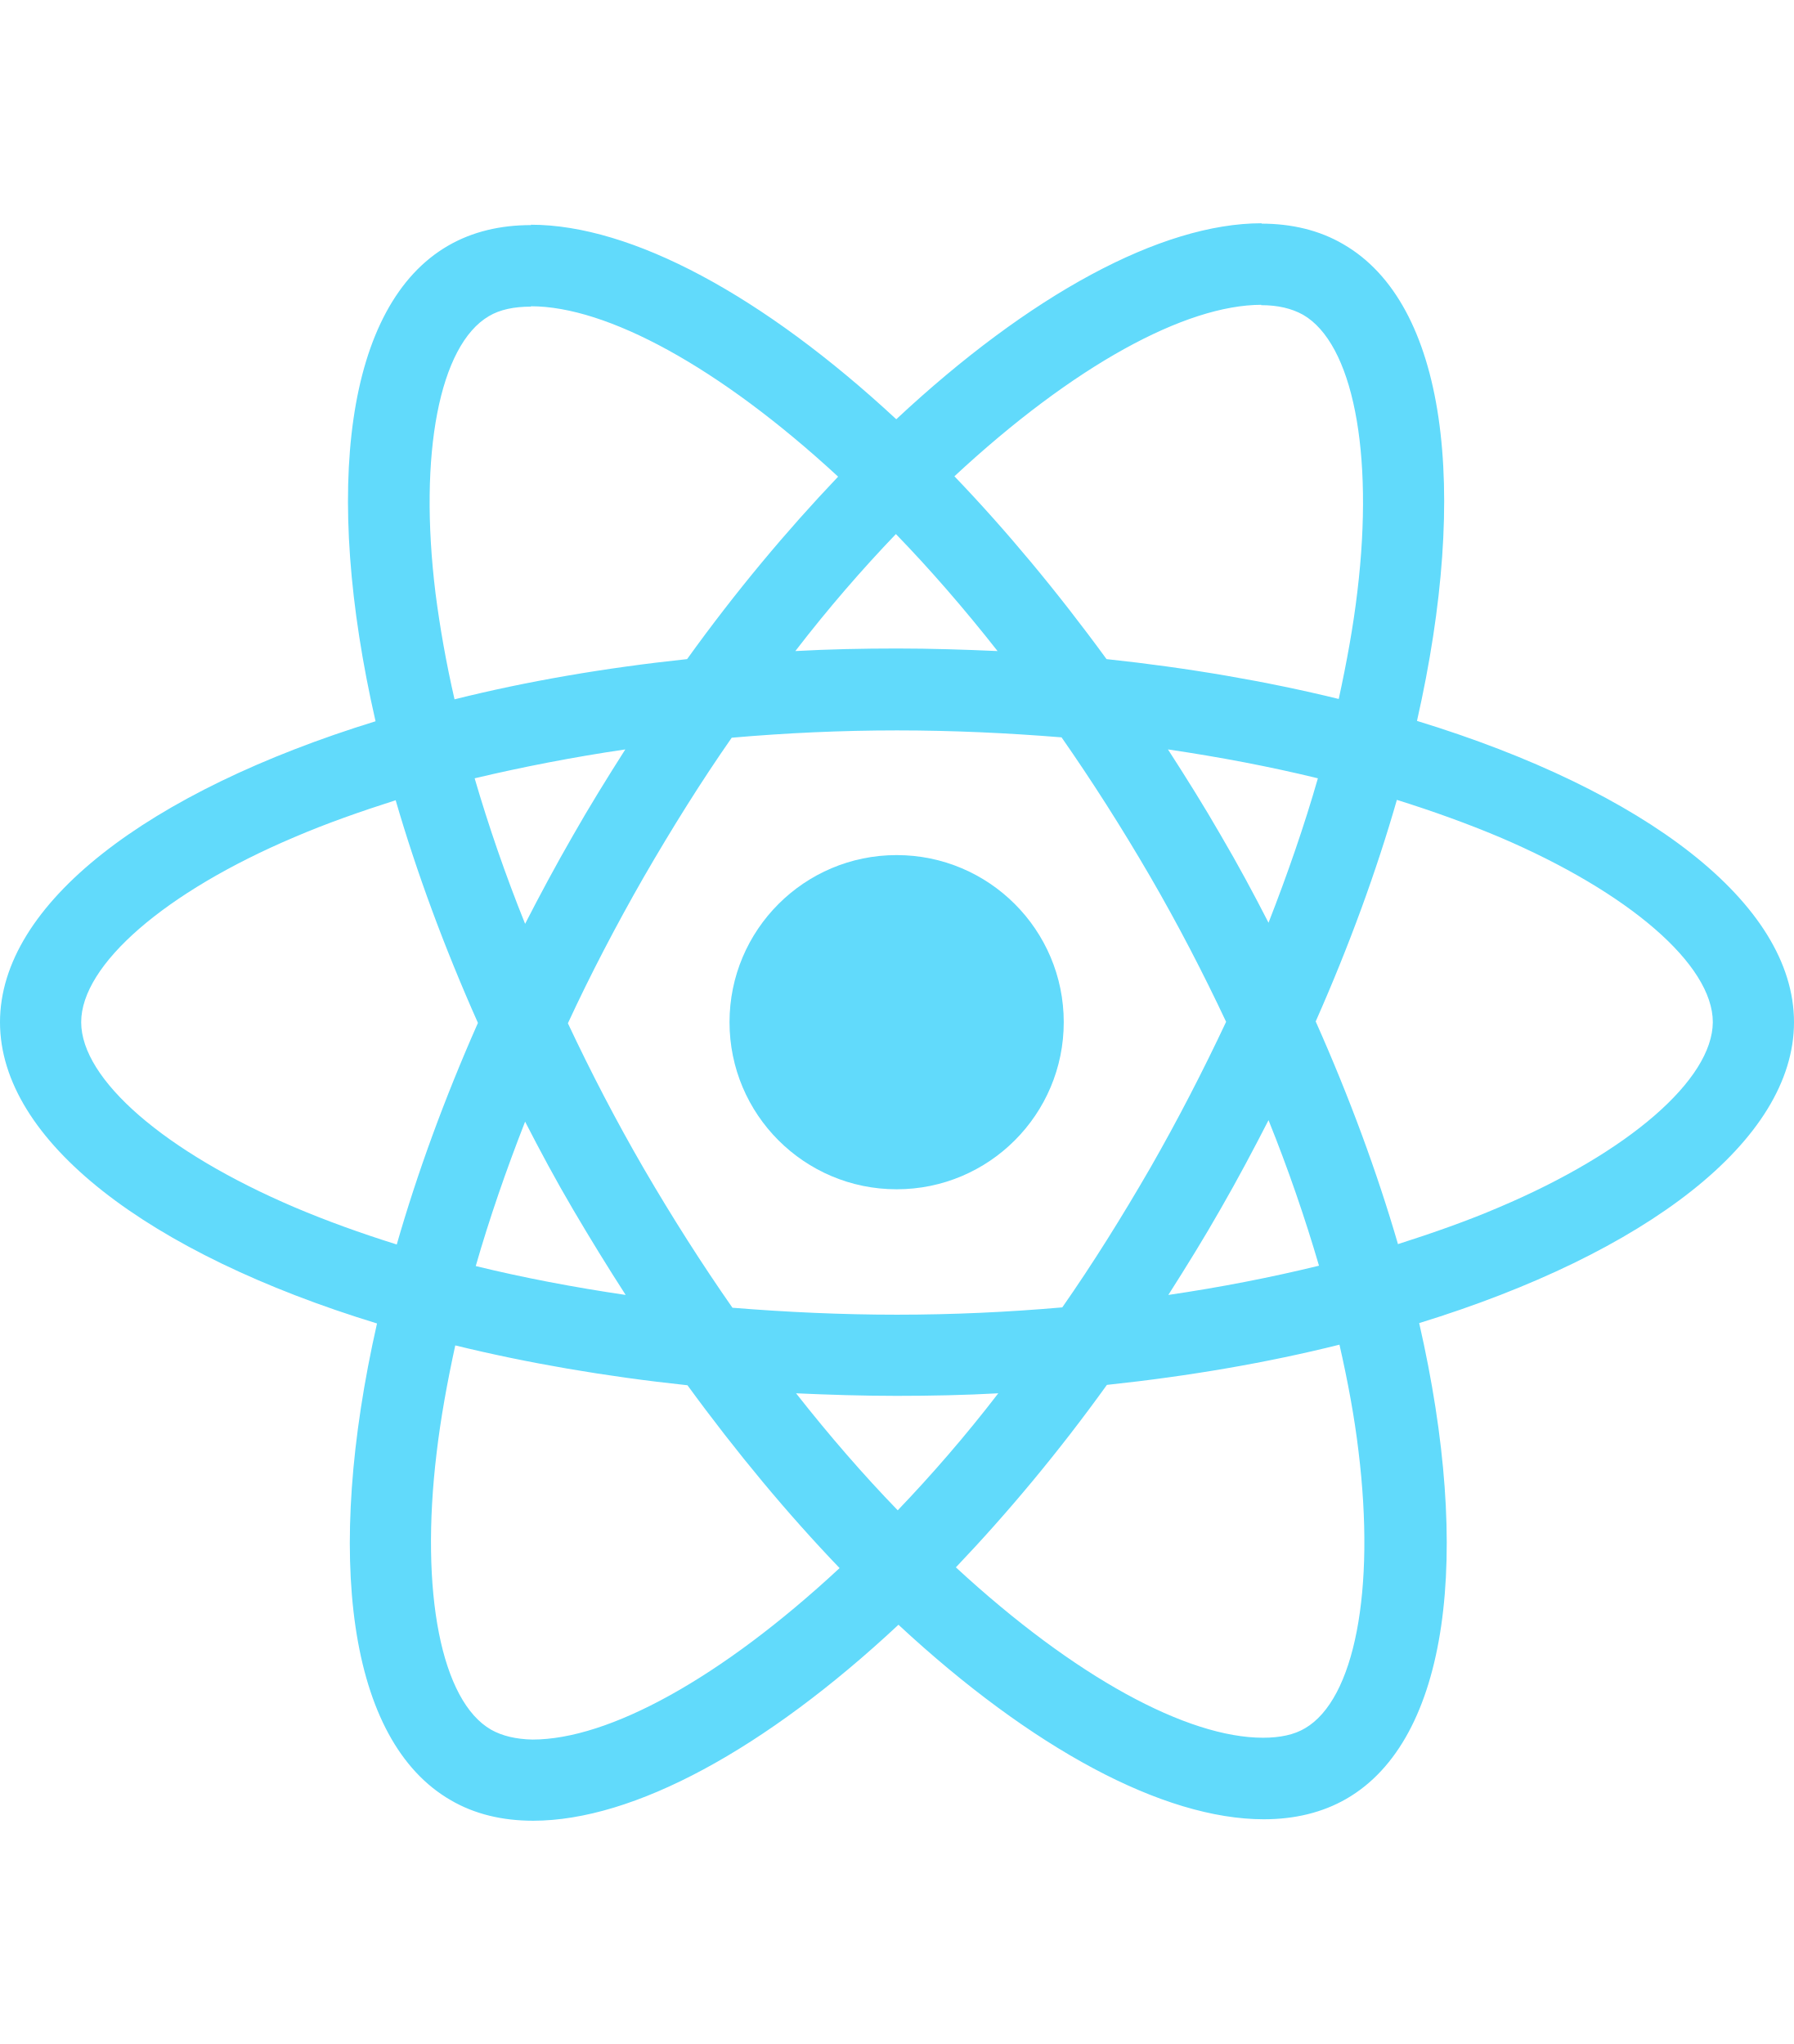
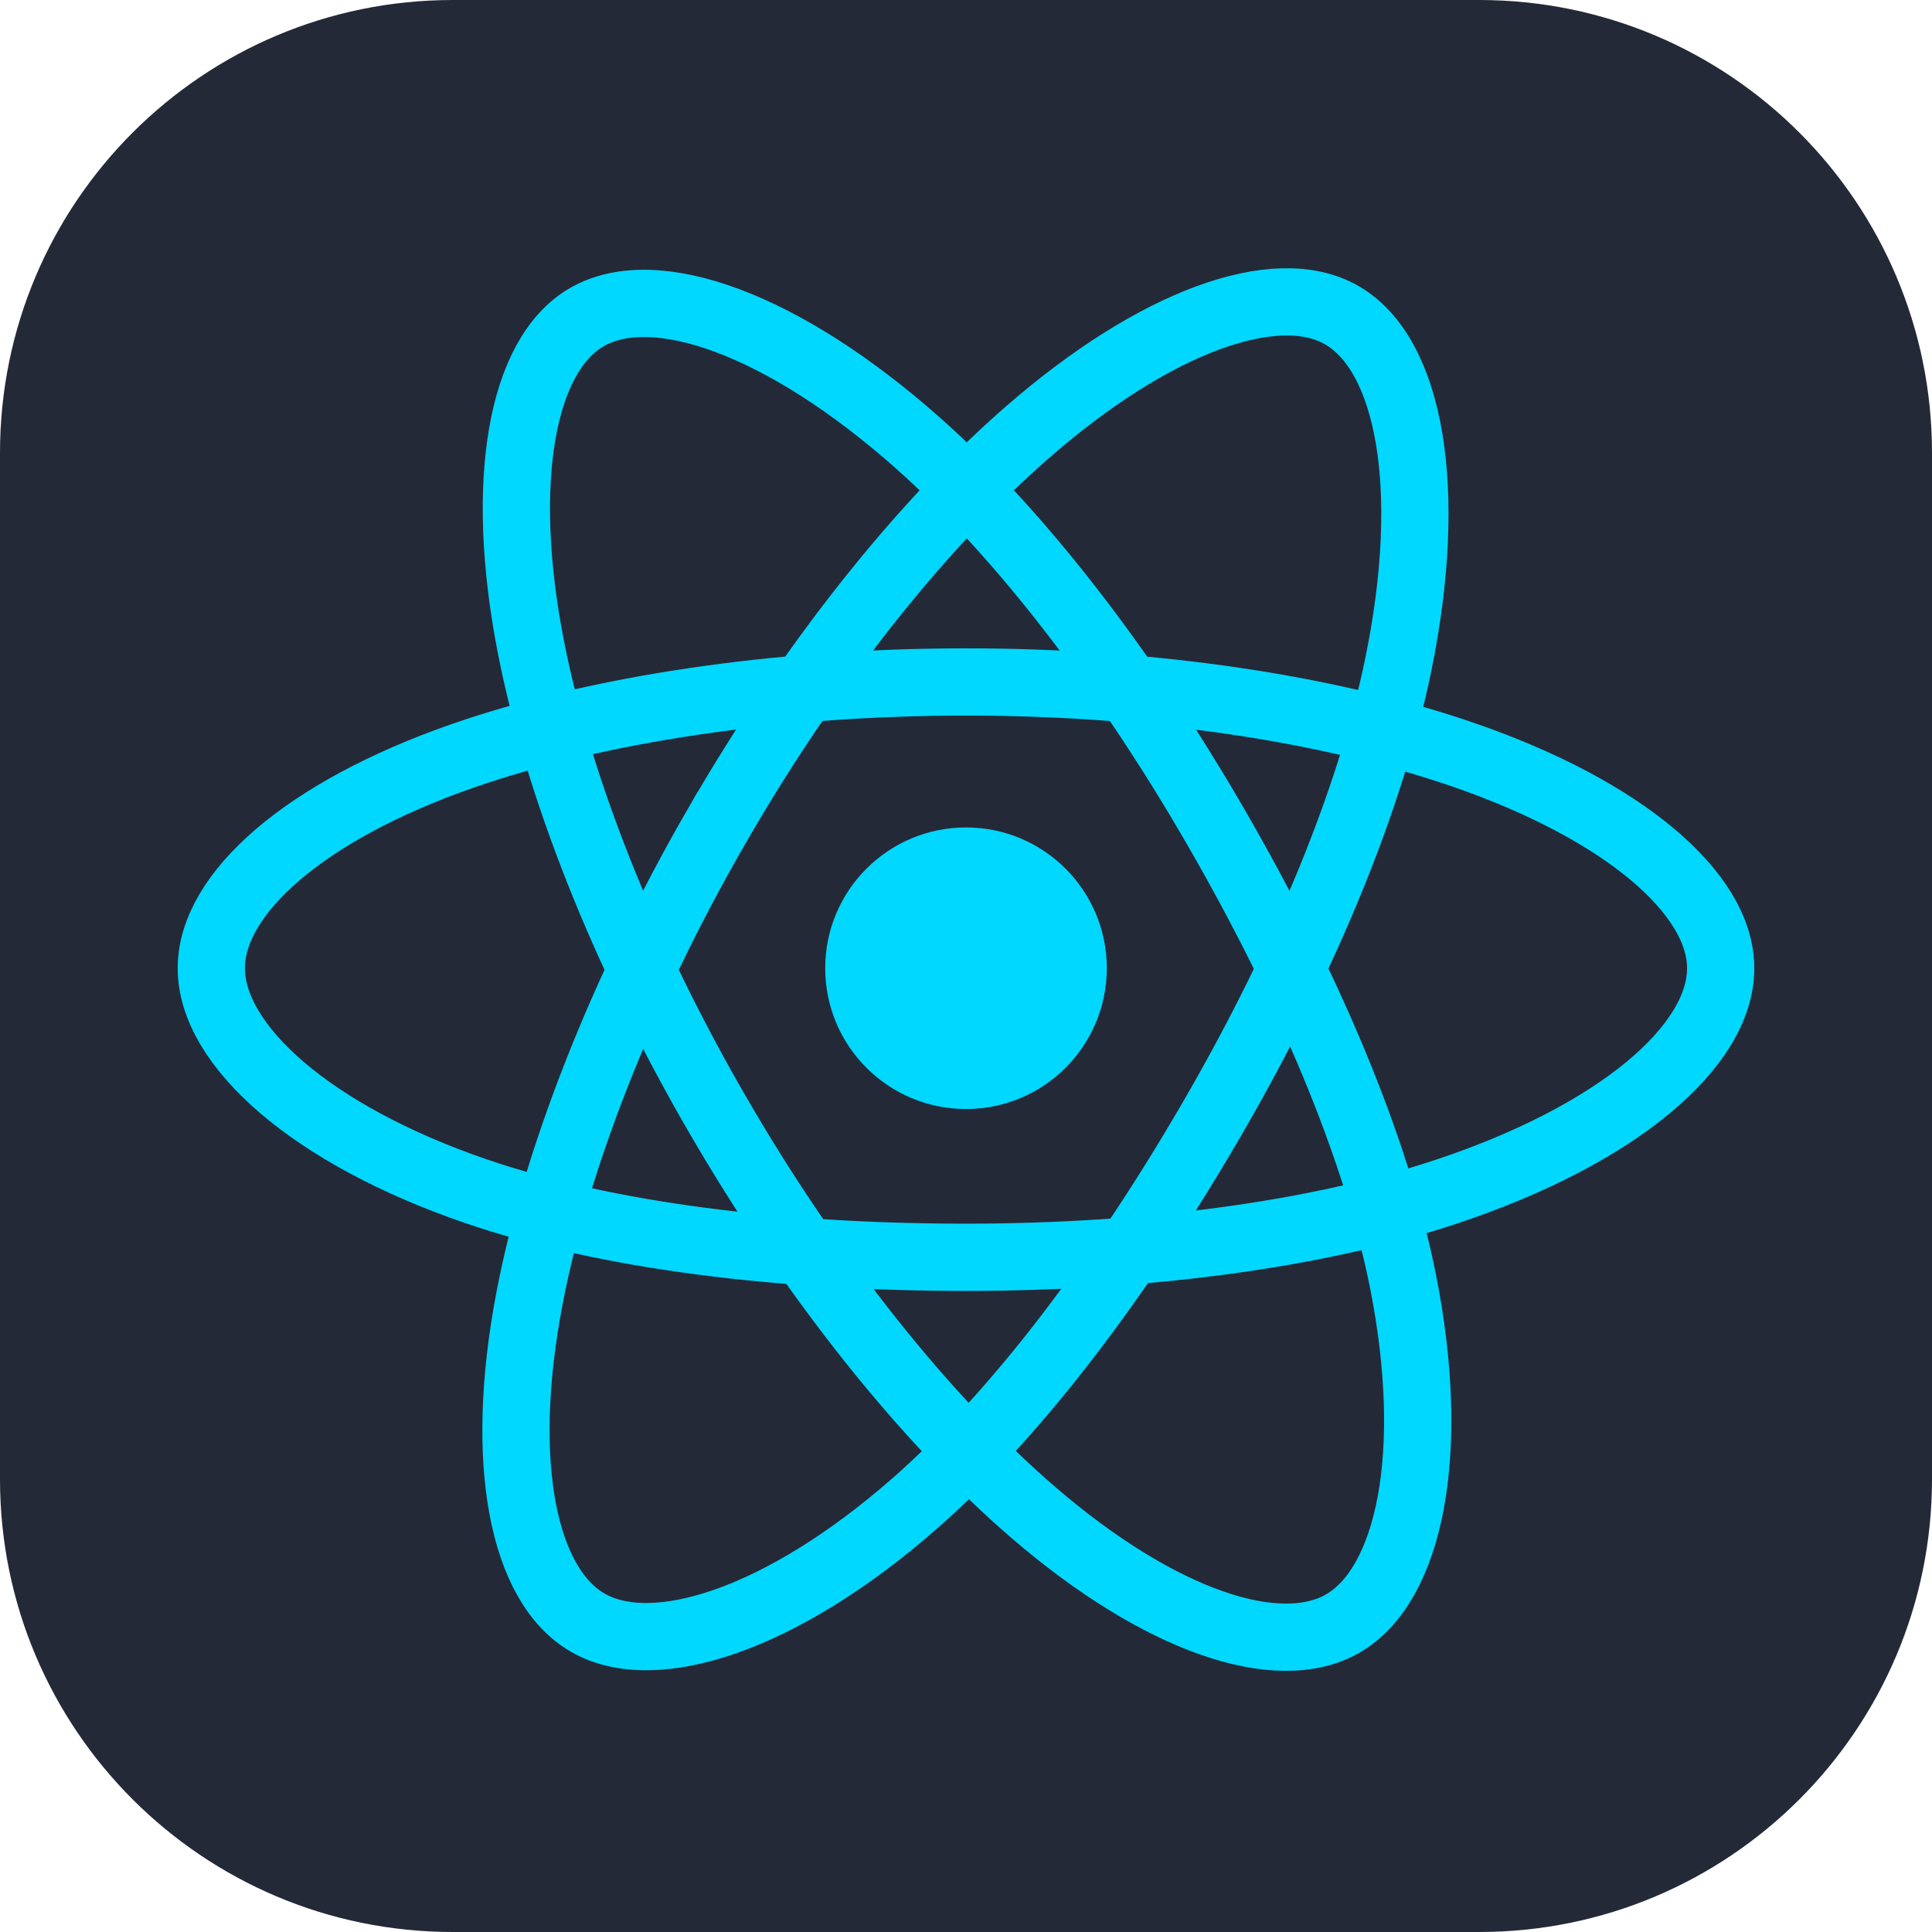
- <svg xmlns="http://www.w3.org/2000/svg" height="2500" viewBox="175.7 78 490.6 436.9" width="2194">
-   <g fill="#61dafb">
-     <path d="m666.3 296.5c0-32.5-40.7-63.3-103.1-82.4 14.4-63.6 8-114.2-20.2-130.4-6.5-3.8-14.1-5.6-22.4-5.6v22.3c4.6 0 8.3.9 11.4 2.6 13.6 7.8 19.5 37.5 14.9 75.7-1.1 9.4-2.9 19.3-5.1 29.4-19.6-4.8-41-8.5-63.5-10.9-13.5-18.5-27.5-35.3-41.6-50 32.6-30.3 63.2-46.9 84-46.9v-22.3c-27.5 0-63.5 19.6-99.9 53.6-36.4-33.8-72.4-53.2-99.9-53.2v22.3c20.7 0 51.4 16.5 84 46.6-14 14.7-28 31.4-41.3 49.9-22.6 2.4-44 6.1-63.6 11-2.3-10-4-19.7-5.2-29-4.7-38.2 1.1-67.9 14.6-75.8 3-1.8 6.9-2.6 11.5-2.6v-22.3c-8.4 0-16 1.8-22.6 5.6-28.1 16.2-34.4 66.7-19.9 130.1-62.2 19.2-102.7 49.9-102.7 82.3 0 32.5 40.7 63.3 103.1 82.4-14.4 63.6-8 114.2 20.2 130.4 6.5 3.8 14.1 5.6 22.5 5.6 27.5 0 63.5-19.6 99.9-53.6 36.4 33.8 72.4 53.2 99.9 53.2 8.4 0 16-1.8 22.6-5.6 28.1-16.2 34.4-66.7 19.9-130.1 62-19.1 102.5-49.9 102.5-82.3zm-130.2-66.7c-3.7 12.9-8.3 26.2-13.5 39.5-4.1-8-8.4-16-13.1-24-4.6-8-9.5-15.8-14.4-23.4 14.2 2.1 27.9 4.7 41 7.9zm-45.8 106.5c-7.8 13.5-15.8 26.3-24.1 38.2-14.9 1.3-30 2-45.2 2-15.1 0-30.2-.7-45-1.9-8.3-11.9-16.4-24.6-24.2-38-7.6-13.1-14.5-26.4-20.8-39.8 6.2-13.4 13.2-26.8 20.7-39.9 7.8-13.5 15.8-26.3 24.1-38.2 14.9-1.3 30-2 45.2-2 15.1 0 30.2.7 45 1.9 8.3 11.9 16.4 24.6 24.2 38 7.6 13.1 14.5 26.4 20.8 39.8-6.3 13.4-13.2 26.8-20.7 39.9zm32.3-13c5.4 13.4 10 26.8 13.8 39.8-13.1 3.2-26.9 5.9-41.2 8 4.9-7.7 9.8-15.6 14.4-23.7 4.6-8 8.9-16.1 13-24.1zm-101.4 106.7c-9.3-9.6-18.6-20.3-27.8-32 9 .4 18.2.7 27.5.7 9.4 0 18.7-.2 27.8-.7-9 11.7-18.3 22.4-27.5 32zm-74.4-58.9c-14.2-2.1-27.9-4.7-41-7.9 3.7-12.9 8.3-26.2 13.5-39.5 4.1 8 8.4 16 13.1 24s9.5 15.8 14.4 23.4zm73.9-208.1c9.3 9.6 18.6 20.3 27.8 32-9-.4-18.2-.7-27.5-.7-9.4 0-18.7.2-27.8.7 9-11.7 18.3-22.4 27.5-32zm-74 58.9c-4.9 7.7-9.8 15.6-14.4 23.7-4.6 8-8.9 16-13 24-5.4-13.4-10-26.8-13.8-39.8 13.1-3.1 26.9-5.8 41.2-7.9zm-90.5 125.2c-35.4-15.1-58.3-34.9-58.3-50.6s22.9-35.6 58.3-50.6c8.6-3.7 18-7 27.7-10.1 5.7 19.6 13.2 40 22.5 60.9-9.2 20.8-16.6 41.1-22.2 60.6-9.9-3.1-19.3-6.5-28-10.2zm53.8 142.9c-13.6-7.8-19.5-37.5-14.9-75.7 1.1-9.4 2.9-19.3 5.1-29.4 19.6 4.8 41 8.5 63.5 10.9 13.5 18.5 27.5 35.3 41.6 50-32.6 30.3-63.2 46.9-84 46.9-4.5-.1-8.3-1-11.3-2.7zm237.2-76.2c4.7 38.2-1.1 67.9-14.6 75.8-3 1.8-6.9 2.6-11.5 2.6-20.7 0-51.4-16.5-84-46.6 14-14.7 28-31.4 41.3-49.9 22.6-2.4 44-6.1 63.6-11 2.3 10.1 4.1 19.8 5.2 29.1zm38.5-66.7c-8.6 3.7-18 7-27.7 10.1-5.7-19.6-13.2-40-22.5-60.9 9.2-20.8 16.6-41.1 22.2-60.6 9.9 3.1 19.3 6.5 28.1 10.2 35.4 15.1 58.3 34.9 58.3 50.6-.1 15.7-23 35.6-58.4 50.6z" />
-     <circle cx="420.9" cy="296.5" r="45.7" />
-   </g>
+ <svg xmlns="http://www.w3.org/2000/svg" width="256" height="256" fill="none" viewBox="0 0 256 256">
+   <rect width="256" height="256" fill="#242938" rx="60" />
+   <path fill="#00D8FF" d="M128.001 146.951C138.305 146.951 146.657 138.598 146.657 128.295C146.657 117.992 138.305 109.639 128.001 109.639C117.698 109.639 109.345 117.992 109.345 128.295C109.345 138.598 117.698 146.951 128.001 146.951Z" />
+   <path fill-rule="evenodd" stroke="#00D8FF" stroke-width="8.911" d="M128.002 90.363C153.05 90.363 176.319 93.957 193.864 99.998C215.003 107.275 228 118.306 228 128.295C228 138.704 214.226 150.423 191.525 157.944C174.363 163.63 151.779 166.598 128.002 166.598C103.624 166.598 80.539 163.812 63.183 157.881C41.225 150.376 28 138.506 28 128.295C28 118.387 40.41 107.441 61.252 100.175C78.862 94.035 102.705 90.363 127.998 90.363H128.002Z" clip-rule="evenodd" />
+   <path fill-rule="evenodd" stroke="#00D8FF" stroke-width="8.911" d="M94.981 109.438C107.495 87.74 122.232 69.378 136.23 57.197C153.094 42.521 169.144 36.773 177.796 41.762C186.813 46.962 190.084 64.75 185.259 88.171C181.614 105.879 172.9 126.925 161.021 147.523C148.842 168.641 134.897 187.247 121.09 199.315C103.619 214.587 86.728 220.114 77.883 215.013C69.3 210.067 66.018 193.846 70.136 172.161C73.615 153.838 82.345 131.349 94.977 109.438L94.981 109.438Z" clip-rule="evenodd" />
+   <path fill-rule="evenodd" stroke="#00D8FF" stroke-width="8.911" d="M95.012 147.578C82.463 125.904 73.919 103.962 70.353 85.752C66.06 63.811 69.095 47.035 77.74 42.032C86.749 36.816 103.792 42.866 121.674 58.744C135.194 70.748 149.077 88.805 160.99 109.383C173.204 130.481 182.358 151.856 185.919 169.844C190.425 192.608 186.778 210.001 177.941 215.116C169.367 220.08 153.676 214.825 136.945 200.427C122.809 188.263 107.685 169.468 95.012 147.578Z" clip-rule="evenodd" />
</svg>
